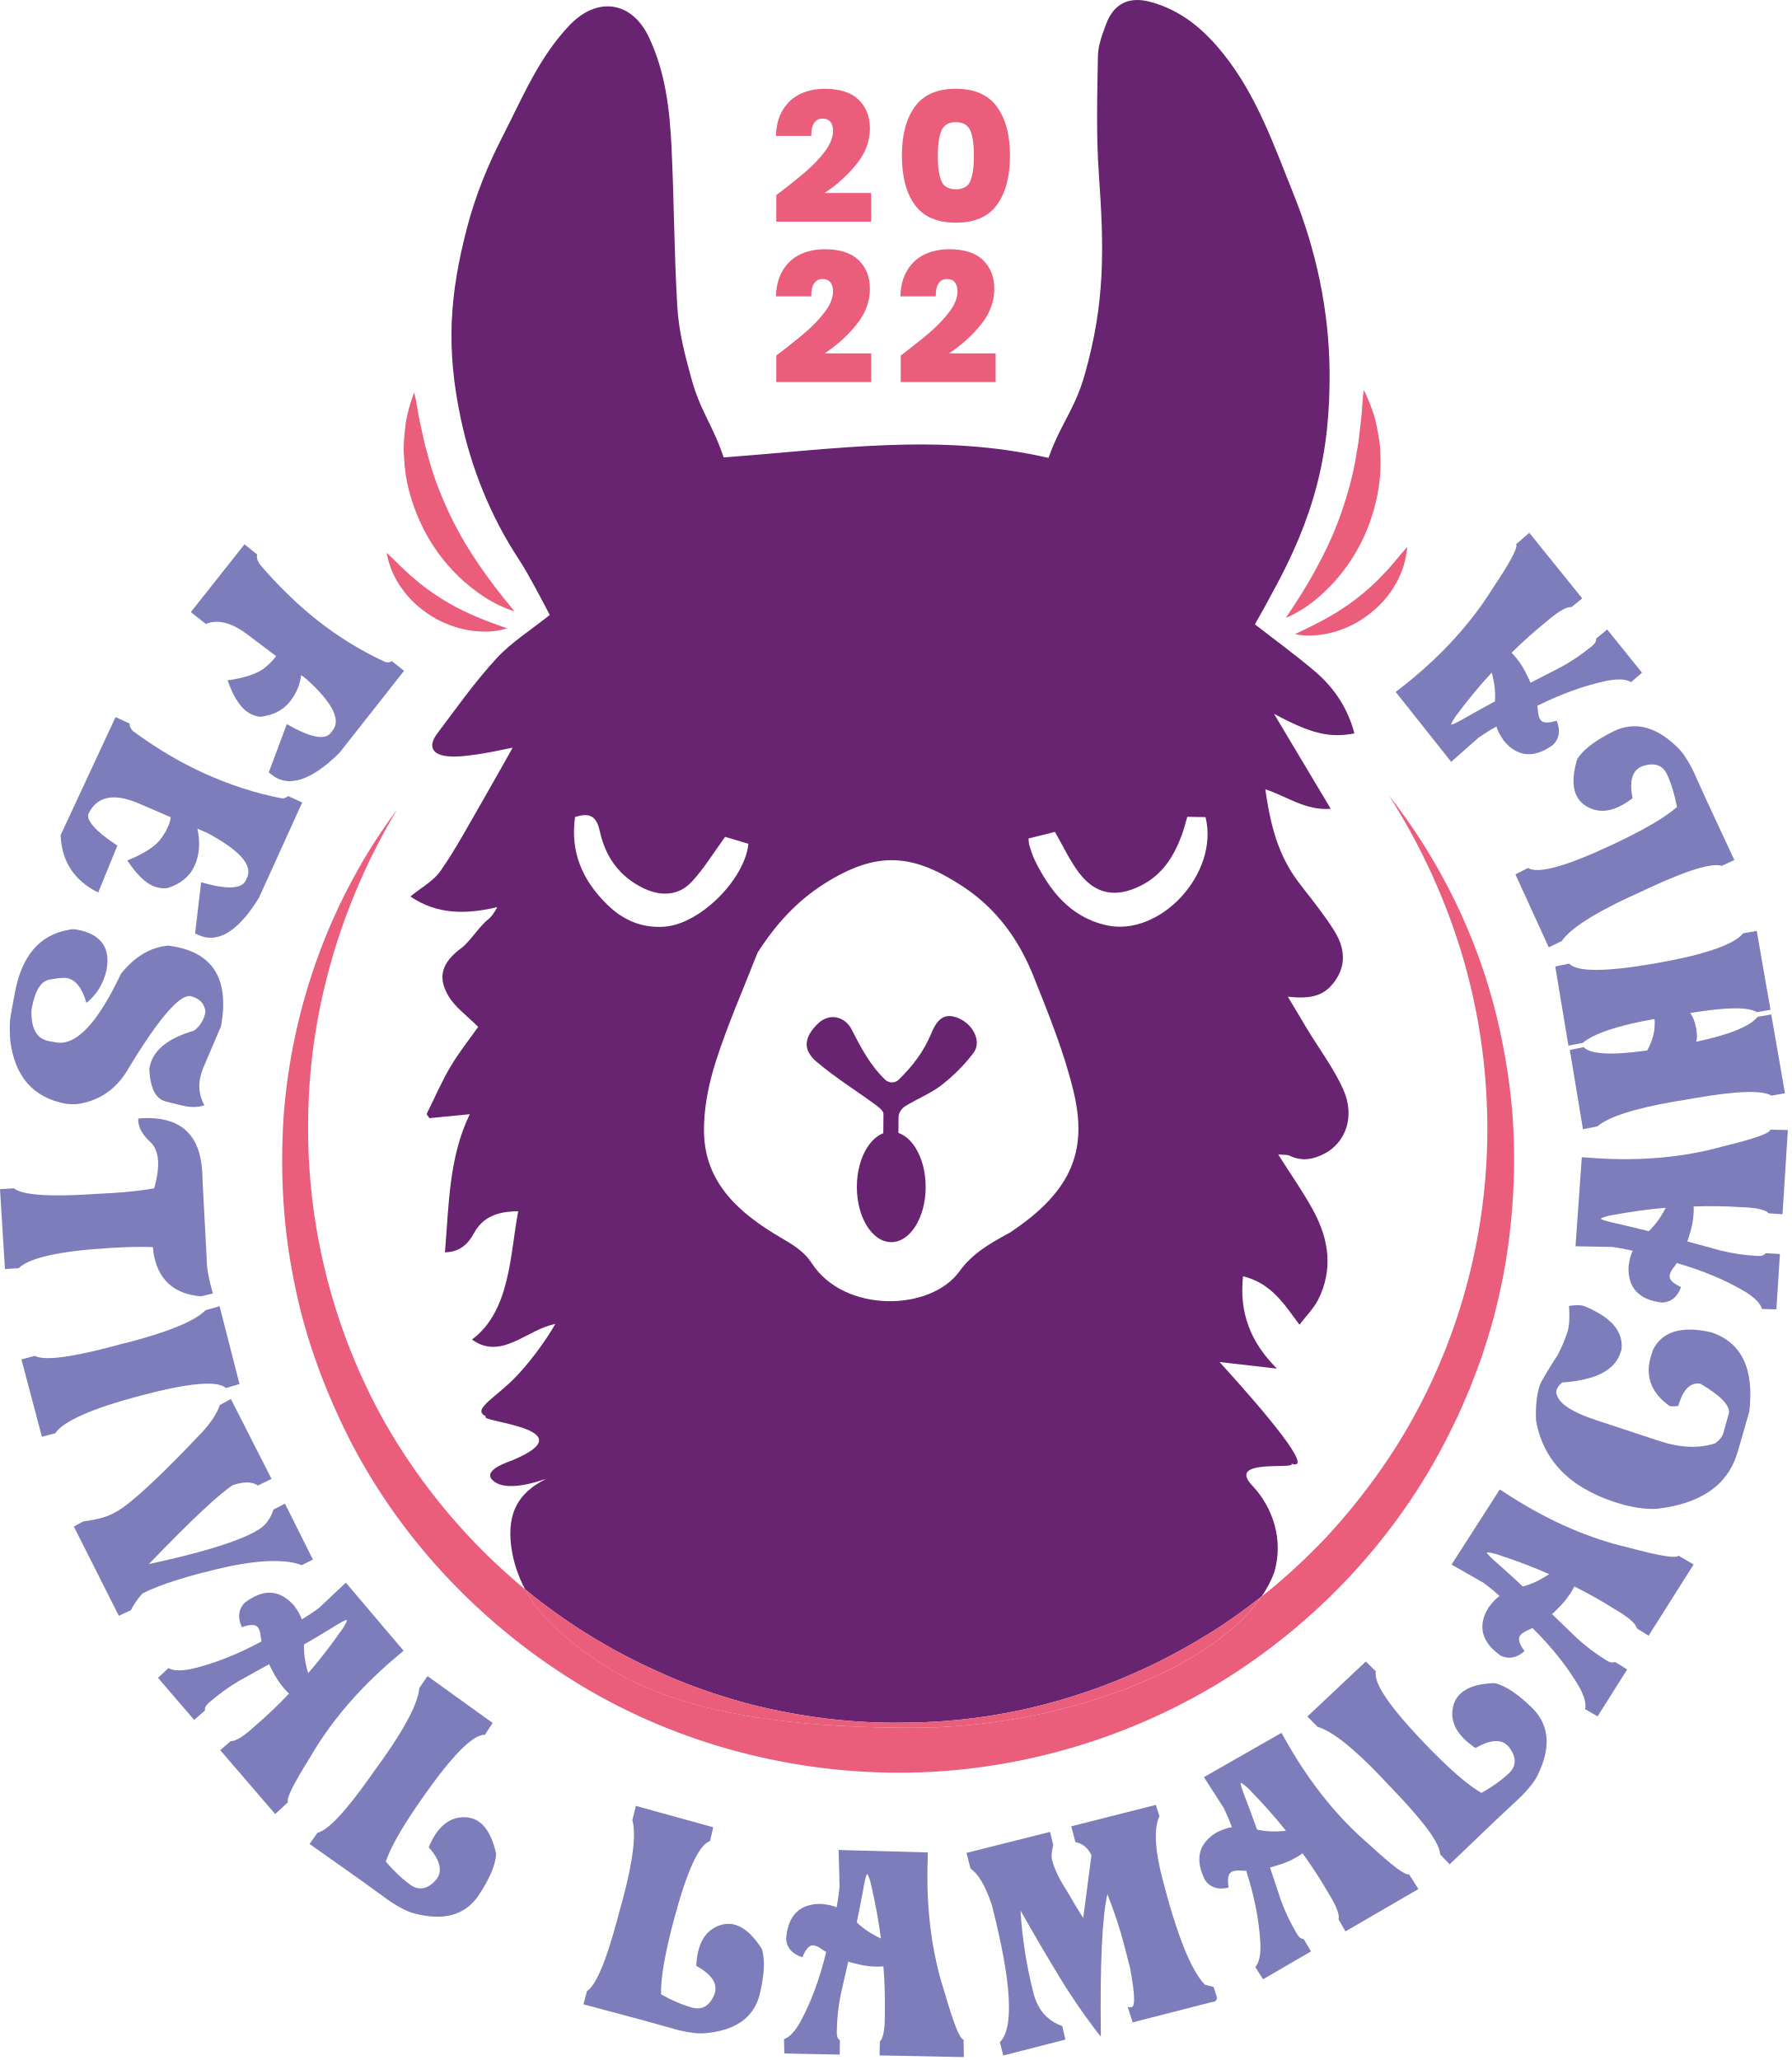
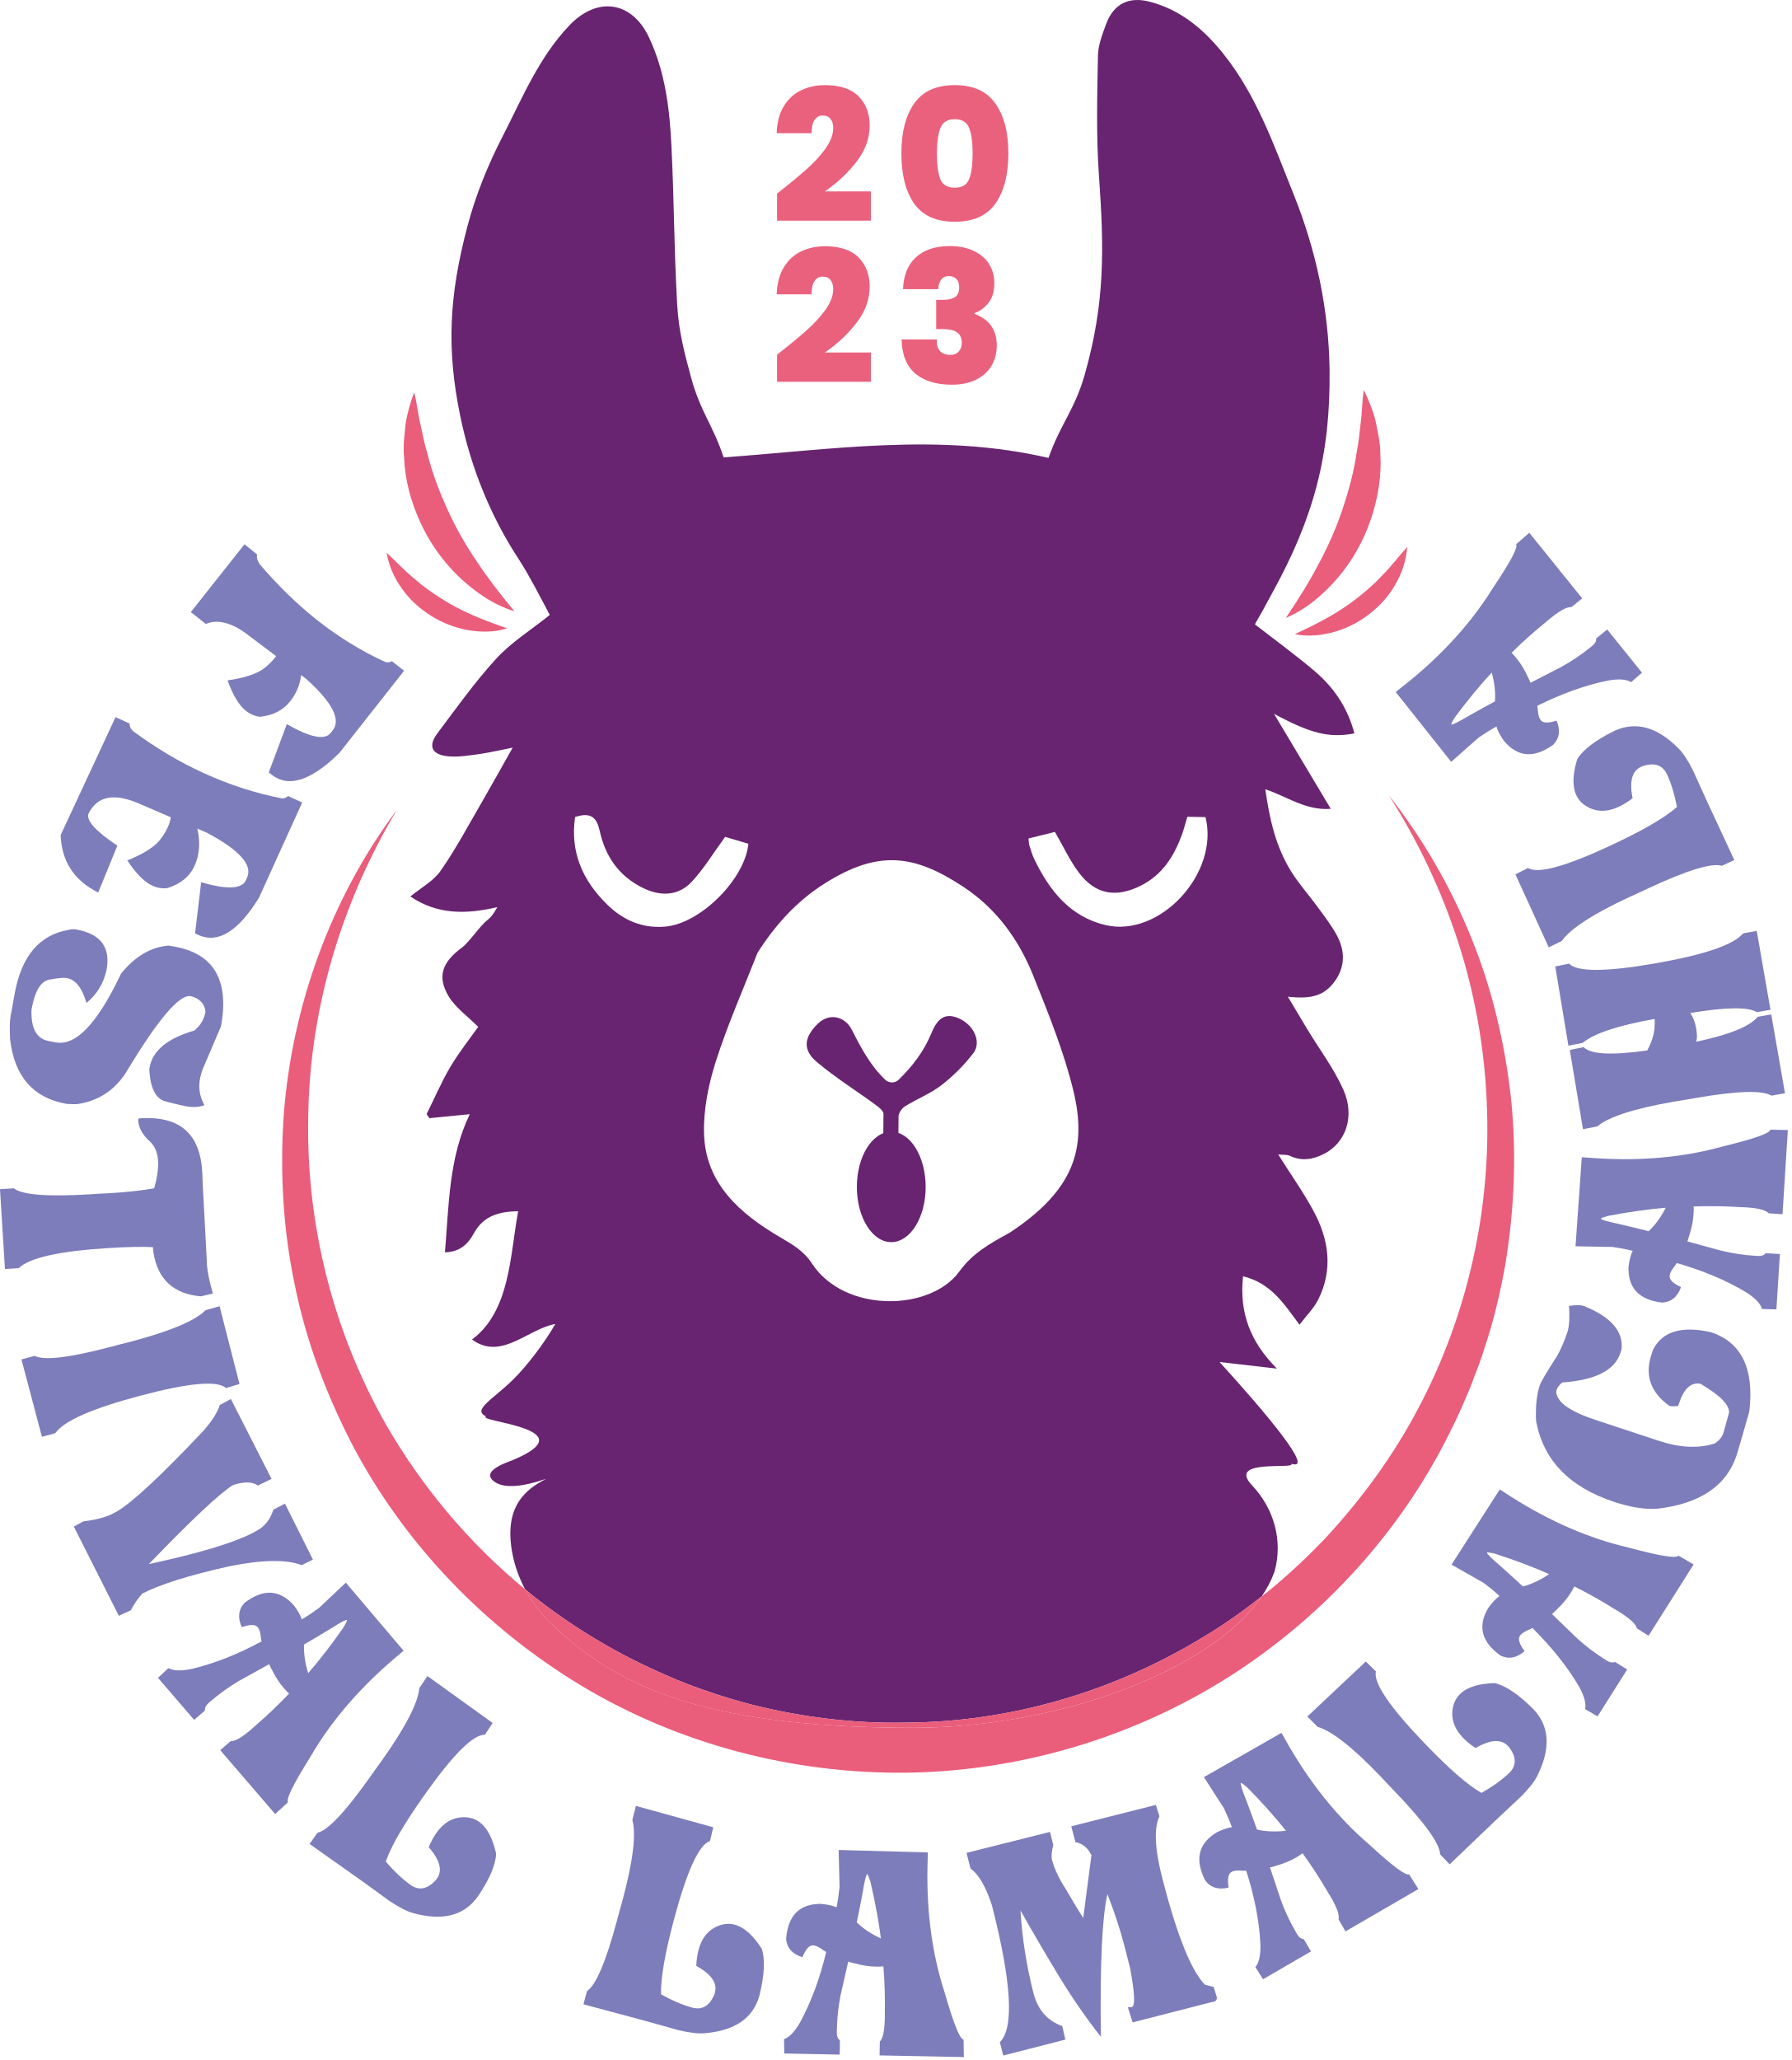
<svg xmlns="http://www.w3.org/2000/svg" width="467" height="537" viewBox="0 0 467 537" fill="none">
  <g id="Lama4">
    <g id="Group">
      <path id="Vector" d="M227.25 316.341C230.58 313.951 235.01 314.001 238.82 315.551C242.88 317.201 238.61 309.711 234.34 309.191C234.28 302.921 234.16 296.981 234.26 291.041C234.28 290.131 235.11 288.911 235.94 288.401C239.05 286.461 242.59 285.081 245.46 282.871C248.56 280.471 251.42 277.601 253.78 274.501C255.99 271.591 253.8 267.091 249.93 265.441C246.53 263.991 244.48 265.271 242.85 269.271C240.93 273.971 237.93 277.941 234.26 281.491C233.28 282.441 231.7 282.361 230.72 281.411C226.85 277.671 224.44 273.101 222.09 268.461C220.25 264.821 216.12 264.001 213.19 266.881C209.59 270.421 209.18 273.671 212.99 276.871C217.8 280.921 223.21 284.301 228.31 288.031C229.14 288.641 230.33 289.581 230.33 290.361C230.33 296.711 230.08 303.071 229.9 309.461C224.96 311.421 223.55 318.991 227.25 316.341Z" fill="#682470" />
      <path id="Vector_2" d="M176.25 437.811C182.58 440.391 189.07 442.541 195.68 444.291C208.91 447.631 222.59 449.351 236.25 449.041C263.6 448.921 290.72 440.851 314.03 426.541C319.24 423.451 324.14 419.891 328.92 416.171C330.33 414.101 331.45 411.991 332.22 409.831L332.28 409.631C334.54 401.641 332.12 393.221 326.41 387.181C319.75 380.131 337.72 383.161 336.73 381.571C342.82 383.561 330.12 368.411 317.95 355.051C323.33 355.671 327.85 356.191 332.91 356.771C326.01 349.871 323.04 342.231 324.07 332.701C331.31 334.451 334.67 339.761 338.78 345.331C340.53 343.031 342.48 341.111 343.64 338.831C347.58 331.021 346.48 323.211 342.51 315.801C339.86 310.851 336.56 306.221 333.24 300.951C334.54 301.081 335.54 300.941 336.28 301.301C339.37 302.771 342.27 302.261 345.15 300.811C350.82 297.951 353.35 291.091 350.23 284.071C347.78 278.561 344.03 273.601 340.88 268.391C339.26 265.711 337.66 263.011 335.75 259.811C342.25 260.561 345.51 259.381 348.17 255.531C350.81 251.691 350.6 247.601 348.45 243.681C347.07 241.161 345.28 238.841 343.57 236.501C341.35 233.451 338.8 230.611 336.79 227.441C332.64 220.911 330.99 213.611 329.88 205.751C335.68 207.671 340.38 211.341 346.94 210.841C341.99 202.551 337.26 194.641 332.15 186.081C341.89 191.301 346.51 192.401 353.1 191.191C351.44 184.761 347.94 179.401 342.91 175.101C337.91 170.821 332.55 166.941 327.16 162.751C327.92 161.411 328.66 160.121 329.38 158.821C330.15 157.421 330.9 156.001 331.67 154.601C342.61 134.771 346.88 118.461 346.63 96.511C346.45 80.811 343.15 65.281 337.27 50.671C332.16 37.981 327.7 24.991 318.96 14.051C313.93 7.751 307.97 2.631 299.84 0.471C294.29 -1.009 290.32 1.021 288.38 6.261C287.39 8.941 286.29 11.781 286.24 14.561C286.06 24.881 285.76 35.231 286.49 45.511C287.86 64.871 288.14 78.891 282.77 97.741C280.19 106.821 276.54 110.381 273.35 119.371C244.79 112.731 217.06 117.191 188.66 119.231C185.85 110.751 182.62 107.371 180.21 98.541C178.42 91.991 176.92 86.211 176.55 79.471C175.67 63.511 175.82 54.371 175.07 38.411C174.61 28.611 173.48 18.781 169.17 9.691C164.73 0.321 155.78 -1.019 148.52 6.541C140.52 14.881 136.21 25.481 130.97 35.681C127.14 43.141 123.98 50.951 121.84 59.071C117.1 77.041 116.32 90.921 120.07 108.841C122.82 122.001 127.91 134.631 135.3 145.871C137.85 149.751 141.09 156.081 143.33 160.301C138.39 164.261 133.28 167.441 129.4 171.671C123.79 177.781 118.98 184.581 114 191.211C111.51 194.521 112.6 196.791 116.91 197.161C119.6 197.391 122.39 196.931 125.09 196.541C128.11 196.101 131.09 195.391 133.66 194.891C130.97 199.651 128.34 204.401 125.62 209.101C122.13 215.121 118.85 221.291 114.87 227.001C113.01 229.681 109.73 231.441 106.99 233.691C114.06 238.511 121.65 238.351 129.65 236.471C128.91 237.811 128.17 239.001 127.11 239.801C125.21 241.251 122.31 245.641 120.38 247.061C115.26 250.811 113.88 254.641 117 259.771C118.78 262.711 121.89 264.891 124.67 267.681C122.55 270.681 119.73 274.221 117.45 278.051C115.09 282.021 113.28 286.291 111.22 290.421C111.55 290.901 111.62 291.001 111.95 291.481L122.47 290.451C117.01 301.731 117.04 314.091 116 326.461C120.08 326.351 122.1 324.151 123.58 321.441C125.96 317.101 129.87 315.791 135.1 315.751C132.99 326.671 133.13 341.751 123.05 349.181C130.68 354.781 137.47 346.461 144.77 345.141C142.17 349.741 137.48 356.001 133.75 359.651C128.4 364.891 123.05 367.511 126.71 369.221C124.05 370.621 153.33 372.321 133.75 380.591C132.6 381.071 125.72 383.211 128.4 385.831C132.68 390.021 144.76 384.271 141.78 385.831C135.38 389.181 132.14 394.161 133.27 403.051C133.78 407.031 135.05 410.831 136.92 414.331C143.49 419.731 150.5 424.581 157.89 428.791C163.77 432.221 169.96 435.141 176.25 437.811ZM275.03 216.861C277.21 220.621 278.91 224.381 281.37 227.601C285.66 233.211 291 234.071 297.38 230.891C303.06 228.061 306.04 223.231 308.1 217.691C308.63 216.261 308.99 214.781 309.54 212.931C311.11 212.951 312.73 212.981 314.29 213.001C317.93 227.691 302.35 244.511 288.18 241.141C278.85 238.921 273.56 232.021 269.67 224.021C269.11 222.861 268.76 221.601 268.36 220.361C268.22 219.931 268.24 219.451 268.13 218.581C270.7 217.961 273.03 217.371 275.03 216.861ZM214.84 230.411C228.85 221.501 238.24 222.651 251.15 231.171C259.95 236.981 265.7 245.121 269.44 254.481C273.36 264.301 277.4 274.211 279.86 284.421C283.46 299.371 280.04 310.241 263.24 321.341C263.06 321.461 262.85 321.541 262.66 321.651C257.95 324.251 253.49 326.771 250.15 331.401C242.6 341.871 220.2 342.361 211.7 329.391C209.5 326.041 206.62 324.421 203.48 322.581C192.8 316.321 183.9 308.471 183.55 295.491C183.38 289.251 184.69 282.741 186.61 276.731C189.68 267.101 193.81 257.791 197.5 248.351C202.11 241.151 207.55 235.051 214.84 230.411ZM149.93 212.981C154.14 211.601 155.6 213.181 156.37 216.671C157.81 223.231 161.37 228.481 167.83 231.571C172.33 233.721 176.89 233.511 180.27 229.931C183.48 226.531 185.92 222.431 189.05 218.151C190.48 218.571 192.81 219.271 195.11 219.951C194.27 228.981 182.74 240.821 173.29 241.561C167.32 242.031 162.37 239.811 158.27 235.771C151.84 229.471 148.61 222.051 149.93 212.981Z" fill="#682470" />
      <path id="Vector_3" d="M65.07 165.831L71.99 171.041L71.53 171.621C70.79 172.561 69.82 173.481 68.63 174.381C66.67 175.751 63.57 176.751 59.33 177.361C60.72 181.231 62.31 183.881 64.1 185.291C65.19 186.151 66.41 186.671 67.77 186.851C71.18 186.501 73.81 185.161 75.65 182.821C77.23 180.821 78.19 178.541 78.52 175.981L79.89 177.031C86.67 183.151 88.95 187.611 86.72 190.421L86.21 191.071C84.66 193.021 80.86 192.251 74.78 188.771L70.07 201.351L70.8 201.931C75.2 205.421 81.1 203.541 88.47 196.281L89 195.611C90.3 193.971 95.75 187.051 105.35 174.861L102.17 172.351C101.64 172.661 101.08 172.741 100.47 172.581C94.16 169.681 88.21 166.021 82.62 161.601C77.47 157.521 72.51 152.691 67.73 147.111C67.06 146.101 66.83 145.251 67.05 144.551L63.74 141.891L49.75 159.561L53.66 162.651C56.88 161.301 60.68 162.361 65.07 165.831Z" fill="#7D7DBB" />
      <path id="Vector_4" d="M25.6 232.661L30.6 220.441C24.93 216.671 22.42 213.881 23.08 212.091C25.4 207.381 30.01 206.601 36.91 209.761L44.5 213.031C44.47 213.731 44.2 214.641 43.69 215.761C43.18 216.871 42.46 218.011 41.51 219.191C39.93 220.991 37.16 222.691 33.19 224.301C35.46 227.731 37.64 229.921 39.71 230.871C40.98 231.451 42.29 231.661 43.65 231.511C47.09 230.431 49.44 228.501 50.71 225.721C52.01 222.871 52.26 219.631 51.46 216.011L53.99 217.101C62.44 221.611 65.91 225.491 64.42 228.751L64.08 229.501C63.05 231.761 59.17 231.931 52.44 229.991L50.86 243.331L51.7 243.721C56.81 246.061 62.09 242.821 67.52 234.021L67.87 233.241C68.74 231.331 72.38 223.321 78.79 209.191L75.11 207.511C74.68 207.921 74.16 208.121 73.55 208.131C66.64 206.801 59.78 204.581 52.96 201.461C46.8 198.651 40.7 195.021 34.66 190.571C34.03 189.931 33.74 189.291 33.8 188.621L30.12 186.941L29.69 187.871L15.8 217.711C16.09 224.581 19.36 229.571 25.6 232.661Z" fill="#7D7DBB" />
      <path id="Vector_5" d="M17.25 287.741C17.62 287.811 18.51 287.841 19.93 287.841C25.39 287.121 29.67 284.411 32.77 279.721C41.1 265.821 46.75 259.141 49.73 259.681C52.03 260.261 53.31 261.601 53.58 263.721C53.21 265.761 52.22 267.411 50.63 268.651C43.68 270.671 39.8 273.861 39.01 278.221L38.92 278.741C39.18 283.641 40.57 286.431 43.12 287.101C45.66 287.771 47.39 288.191 48.31 288.361C50.25 288.711 51.9 288.631 53.28 288.101C52.09 285.871 51.7 283.631 52.11 281.381C52.28 280.451 52.55 279.501 52.93 278.511L57.62 267.531C59.8 255.541 55.76 248.621 45.51 246.761C45.01 246.671 44.48 246.581 43.94 246.501C39.34 246.861 35.21 249.291 31.55 253.811C25.47 266.701 19.82 272.681 14.6 271.731L12.74 271.391C9.56 270.811 8.05 268.111 8.21 263.281L8.29 262.821C9.12 258.251 10.66 255.771 12.92 255.361C15.17 254.951 16.67 254.821 17.41 254.951C19.7 255.371 21.41 257.531 22.54 261.441C25.25 259.261 27 256.381 27.79 252.781C28.85 246.941 26.24 243.451 19.95 242.311C19.16 242.171 18.44 242.201 17.77 242.421C10.25 243.741 5.6 249.271 3.83 259.001L2.74 265.021C2.52 266.211 2.49 268.201 2.64 270.971C3.76 280.581 8.63 286.181 17.25 287.741Z" fill="#7D7DBB" />
      <path id="Vector_6" d="M39.87 325.101L39.99 326.421C41.09 333.481 45.22 337.321 52.37 337.931L55.51 337.181C54.59 334.071 54.06 331.471 53.93 329.351C53.9 328.881 53.88 328.411 53.88 327.941L52.85 308.661C52.83 307.561 52.79 306.581 52.74 305.721C52.69 304.861 52.62 304.121 52.54 303.491C51.44 295.101 46.35 291.091 37.27 291.481L36.77 291.511L36.04 291.611C36.03 291.791 36.03 291.971 36.04 292.171C36.16 294.081 37.24 295.951 39.28 297.771C40.43 298.921 41.08 300.531 41.21 302.601C41.33 304.581 40.99 306.961 40.19 309.761C37.3 310.311 33.52 310.731 28.87 311.021C27.94 311.081 26.98 311.121 25.99 311.171L23.64 311.321C12.47 312.011 5.79 311.491 3.6 309.771L0 309.991L1.29 330.811L4.87 330.591C7.65 327.881 15.46 326.131 28.31 325.341C33.15 325.041 37 324.961 39.87 325.101Z" fill="#7D7DBB" />
      <path id="Vector_7" d="M58.91 361.841L62.44 360.781L57.25 340.511L53.61 341.531C50.88 344.281 44.42 347.001 34.22 349.711C33.28 349.961 32.3 350.211 31.29 350.451L29.01 351.051C18.19 353.921 11.54 354.721 9.05 353.451L5.59 354.371L10.93 374.541L14.4 373.621C16.6 370.421 24.02 367.151 36.68 363.801C49.27 360.471 56.68 359.811 58.91 361.841Z" fill="#7D7DBB" />
      <path id="Vector_8" d="M78.67 408.001L81.58 406.551L74.29 391.961L71.29 393.521C70.43 396.131 68.99 397.961 66.96 398.991C66.57 399.241 66.13 399.481 65.66 399.721C60.67 402.261 51.72 404.931 38.8 407.731C49.96 396.151 57.27 389.291 60.74 387.131C63.61 386.181 65.77 386.211 67.24 387.251L70.79 385.511L60.19 364.691L57.31 366.261C56.64 368.311 55.15 370.621 52.84 373.191C41.85 384.811 34.37 391.761 30.4 394.051L29.13 394.701C27.47 395.541 24.99 396.181 21.69 396.611L19.25 397.951L30.98 421.201L34.12 419.761C34.82 418.321 35.82 416.871 37.11 415.401C41.88 412.971 49.4 410.611 59.68 408.321C68.28 406.571 74.62 406.461 78.67 408.001Z" fill="#7D7DBB" />
      <path id="Vector_9" d="M80.88 458.041C86.13 448.981 93.27 440.561 102.31 432.781C103.1 432.101 104.07 431.281 105.22 430.311L90.16 412.561L83.18 419.151C81.58 420.321 80.08 421.311 78.66 422.141C78.39 421.181 77.71 419.971 76.63 418.501C72.91 414.311 68.61 414.091 63.73 417.851C62.14 419.601 61.92 421.711 63.04 424.181C65.16 423.421 66.53 423.411 67.17 424.151C67.54 424.581 67.79 425.241 67.92 426.141C68.01 426.891 68.1 427.471 68.19 427.881C61.91 431.271 55.87 433.651 50.06 435.031C47.22 435.631 45.18 435.571 43.93 434.831L41.19 437.381L50.62 448.341L53.45 445.871C53.33 445.221 53.66 444.561 54.45 443.881L54.8 443.581C57.21 441.501 59.71 439.711 62.29 438.191C65.36 436.501 67.99 435.041 70.17 433.821C70.29 434.131 70.58 434.701 71.02 435.521C71.84 437.191 72.83 438.691 73.98 440.031C74.58 440.731 75.04 441.211 75.36 441.481C72.53 444.461 69.6 447.251 66.58 449.851C66.2 450.201 65.85 450.521 65.49 450.821C63.03 452.941 61.25 453.951 60.15 453.871L57.41 456.231L71.75 472.891L75.11 469.771C74.49 469.091 76.42 465.171 80.88 458.041ZM86.12 424.611C88.84 422.891 90.29 422.131 90.45 422.321C90.54 422.421 90.21 423.111 89.46 424.371C86.32 428.861 83.28 432.791 80.35 436.161C79.54 433.551 79.17 431.061 79.26 428.691C81.85 427.191 84.13 425.831 86.12 424.611Z" fill="#7D7DBB" />
      <path id="Vector_10" d="M121.18 473.711C117.13 473.611 113.99 476.211 111.77 481.521C114.99 485.211 115.53 488.151 113.39 490.351C111.25 492.551 109.1 492.861 106.93 491.291C104.77 489.721 102.65 487.711 100.58 485.281C101.9 481.341 105.25 475.581 110.61 467.991C118.14 457.351 123.4 452.101 126.41 452.221L128.44 449.141L111.45 436.921L109.32 440.041C108.99 443.901 105.78 450.131 99.68 458.751C99.12 459.541 98.53 460.361 97.91 461.201L96.55 463.121C90.09 472.261 85.49 477.141 82.78 477.761L80.71 480.681L94.24 490.251C98.45 493.311 100.92 495.091 101.62 495.591C104.09 497.231 106.1 498.261 107.67 498.691C115.38 500.841 121.03 499.391 124.61 494.331C127.65 489.841 129.22 486.131 129.34 483.211C127.96 476.981 125.24 473.811 121.18 473.711Z" fill="#7D7DBB" />
      <path id="Vector_11" d="M187.65 501.891C183.81 503.201 181.77 506.731 181.53 512.481C185.83 514.821 187.36 517.401 186.11 520.201C184.86 523.001 182.95 524.041 180.38 523.321C177.81 522.601 175.12 521.451 172.34 519.881C172.22 515.721 173.36 509.161 175.76 500.191C179.13 487.601 182.25 480.851 185.11 479.921L185.95 476.331L165.78 470.761L164.86 474.431C165.89 478.161 165.04 485.131 162.31 495.321C162.06 496.261 161.79 497.231 161.5 498.231L160.89 500.511C157.99 511.321 155.38 517.491 153.04 519.021L152.11 522.481L168.12 526.771C173.14 528.181 176.06 529.001 176.89 529.221C179.77 529.901 182.02 530.171 183.64 530.031C191.62 529.381 196.42 526.061 198.02 520.081C199.31 514.811 199.5 510.791 198.6 508.011C195.15 502.611 191.49 500.581 187.65 501.891Z" fill="#7D7DBB" />
      <path id="Vector_12" d="M246.31 519.521C243.06 509.571 241.56 498.631 241.8 486.711C241.82 485.671 241.86 484.401 241.9 482.891L218.64 482.251L218.88 491.851C218.68 493.821 218.42 495.601 218.1 497.211C217.2 496.771 215.85 496.471 214.03 496.301C208.42 496.271 205.4 499.331 204.94 505.481C205.18 507.831 206.6 509.411 209.19 510.211C210.04 508.131 210.95 507.091 211.93 507.111C212.5 507.121 213.16 507.381 213.92 507.881C214.54 508.311 215.03 508.631 215.4 508.841C213.73 515.771 211.47 521.871 208.63 527.121C207.19 529.631 205.78 531.111 204.4 531.551L204.47 535.301L218.92 535.591L218.97 531.841C218.41 531.501 218.14 530.811 218.16 529.771L218.17 529.311C218.23 526.121 218.56 523.071 219.14 520.141C219.93 516.731 220.6 513.801 221.14 511.351C221.45 511.471 222.06 511.631 222.98 511.851C224.77 512.351 226.55 512.621 228.31 512.651C229.23 512.671 229.89 512.651 230.31 512.591C230.64 516.691 230.76 520.731 230.68 524.711C230.69 525.221 230.69 525.711 230.68 526.171C230.61 529.421 230.18 531.431 229.38 532.181L229.31 535.801L251.29 536.241L251.21 531.661C250.27 531.641 248.64 527.601 246.31 519.521ZM223.37 501.131C223.98 498.201 224.49 495.591 224.91 493.301C225.44 490.121 225.84 488.541 226.09 488.551C226.23 488.561 226.52 489.261 226.96 490.661C228.2 495.991 229.1 500.881 229.66 505.321C227.18 504.171 225.08 502.781 223.37 501.131Z" fill="#7D7DBB" />
      <path id="Vector_13" d="M316.41 517.961L314.1 517.351C310.48 513.571 306.79 504.311 303.01 489.571C301.05 481.941 300.81 476.571 302.28 473.451L301.34 470.501L279.29 476.081L280.38 480.221C282.2 480.531 283.59 481.661 284.55 483.601L282.41 499.981C281.38 498.421 279.89 495.941 277.93 492.561C276.09 489.741 274.87 487.141 274.26 484.771C274.05 483.961 274.16 482.681 274.59 480.951L273.75 477.541L251.98 483.011L253.03 487.121C255.08 488.491 256.93 491.651 258.58 496.591C263.74 516.731 264.43 528.661 260.67 532.361L261.56 535.831L277.75 531.681L276.94 528.151C273.06 526.791 270.54 523.911 269.42 519.501C267.63 512.491 266.5 505.341 266.05 498.031C269.56 504.231 272.97 510.051 276.28 515.481C279.59 520.911 283.17 526.071 287.01 530.951C286.75 512.251 287.32 499.851 288.71 493.771C290.59 498.561 292.05 503.021 293.11 507.131L294.62 513.011C295.85 519.571 296 522.971 295.05 523.211C295.03 523.221 294.69 523.221 294.03 523.231L295.29 527.191L316.21 521.831L316.26 521.891C317.07 521.681 317.39 521.201 317.19 520.451C317.07 520.041 316.81 519.211 316.41 517.961Z" fill="#7D7DBB" />
      <path id="Vector_14" d="M356.87 480.741C348.92 473.921 341.96 465.351 335.98 455.041C335.46 454.141 334.83 453.041 334.09 451.721L313.87 463.261L319.06 471.331C319.91 473.111 320.62 474.781 321.17 476.321C320.18 476.411 318.86 476.861 317.22 477.651C312.42 480.541 311.42 484.731 314.22 490.211C315.65 492.091 317.68 492.701 320.31 492.051C319.95 489.831 320.2 488.471 321.04 487.981C321.53 487.691 322.23 487.571 323.14 487.611C323.89 487.661 324.49 487.681 324.9 487.661C327.07 494.451 328.31 500.831 328.6 506.801C328.67 509.701 328.24 511.691 327.28 512.781L329.29 515.951L341.79 508.691L339.88 505.461C339.22 505.461 338.63 505.011 338.11 504.111L337.88 503.711C336.28 500.951 334.97 498.171 333.95 495.361C332.86 492.031 331.9 489.181 331.1 486.811C331.43 486.751 332.04 486.571 332.93 486.281C334.72 485.781 336.38 485.091 337.91 484.201C338.71 483.741 339.27 483.381 339.59 483.111C342 486.441 344.2 489.831 346.2 493.281C346.47 493.711 346.73 494.131 346.96 494.531C348.59 497.341 349.26 499.281 348.97 500.341L350.78 503.471L369.79 492.441L367.34 488.571C366.55 489.051 363.05 486.441 356.87 480.741ZM327.72 476.941C326.71 474.121 325.8 471.621 324.97 469.451C323.78 466.461 323.29 464.901 323.51 464.771C323.63 464.701 324.24 465.151 325.34 466.121C329.18 470.031 332.48 473.741 335.26 477.241C332.56 477.561 330.04 477.461 327.72 476.941Z" fill="#7D7DBB" />
      <path id="Vector_15" d="M389.72 438.751C383.33 438.931 379.7 440.991 378.82 444.951C377.94 448.911 379.9 452.491 384.69 455.681C388.93 453.221 391.92 453.251 393.66 455.771C395.41 458.291 395.3 460.471 393.35 462.291C391.39 464.111 389.02 465.811 386.23 467.371C382.62 465.321 377.6 460.931 371.18 454.221C362.18 444.801 358.02 438.631 358.71 435.701L356.08 433.121L340.84 447.461L343.5 450.151C347.22 451.211 352.73 455.551 360.03 463.181C360.7 463.881 361.39 464.621 362.09 465.381L363.72 467.081C371.46 475.171 375.37 480.611 375.46 483.401L377.94 485.991L389.92 474.531C393.73 470.981 395.95 468.901 396.57 468.301C398.65 466.191 400.05 464.411 400.77 462.961C404.36 455.801 404.01 449.981 399.73 445.501C395.9 441.691 392.56 439.431 389.72 438.751Z" fill="#7D7DBB" />
      <path id="Vector_16" d="M424.63 403.441C414.43 401.071 404.29 396.701 394.21 390.331C393.33 389.771 392.26 389.081 391 388.271L378.43 407.861L386.77 412.611C388.35 413.791 389.75 414.941 390.95 416.051C390.12 416.591 389.15 417.591 388.07 419.061C385.15 423.841 386.2 428.021 391.22 431.591C393.36 432.591 395.44 432.201 397.47 430.401C396.12 428.601 395.71 427.281 396.24 426.451C396.54 425.971 397.1 425.541 397.92 425.151C398.61 424.851 399.14 424.591 399.51 424.381C404.58 429.401 408.63 434.481 411.65 439.631C413.06 442.171 413.59 444.141 413.25 445.541L416.5 447.421L424.22 435.201L421.04 433.221C420.46 433.521 419.72 433.391 418.84 432.841L418.45 432.601C415.76 430.901 413.31 429.041 411.11 427.021C408.59 424.571 406.43 422.491 404.62 420.761C404.89 420.561 405.34 420.121 406 419.441C407.36 418.161 408.5 416.781 409.45 415.291C409.94 414.511 410.27 413.931 410.44 413.551C414.12 415.391 417.64 417.371 421.01 419.501C421.45 419.761 421.87 420.011 422.26 420.251C425.01 421.991 426.5 423.391 426.74 424.471L429.8 426.401L441.54 407.821L437.58 405.521C437.06 406.311 432.75 405.621 424.63 403.441ZM397.04 413.561C394.84 411.531 392.88 409.741 391.13 408.191C388.69 406.091 387.54 404.931 387.67 404.721C387.74 404.611 388.49 404.721 389.93 405.071C395.14 406.761 399.78 408.521 403.87 410.341C401.61 411.871 399.34 412.951 397.04 413.561Z" fill="#7D7DBB" />
      <path id="Vector_17" d="M446.09 347.291C438.42 345.541 433.37 347.071 430.95 351.861L430.54 353.121C428.76 358.521 430.32 362.971 435.22 366.481C435.68 366.631 436.45 366.641 437.52 366.501L437.79 365.691C439.01 361.991 440.84 360.321 443.28 360.691C448.39 363.681 450.89 366.201 450.78 368.241L449.3 373.571C448.97 374.581 448.24 375.471 447.12 376.251C442.89 377.641 438.01 377.421 432.49 375.601L415.98 370.151C410.25 368.261 406.93 366.201 406.03 363.991C405.71 363.411 405.64 362.851 405.82 362.311C406.03 361.661 406.52 361.021 407.3 360.381C415.9 359.791 420.95 357.231 422.45 352.691L422.74 351.821C423.3 347.101 420.04 343.311 412.97 340.461C412.05 340.151 410.74 340.151 409.06 340.441C409.25 343.251 409.14 345.431 408.72 346.981L408.6 347.341C407.91 349.431 407.08 351.381 406.11 353.201C403.28 357.611 401.73 360.231 401.46 361.041L401.44 361.101C400.62 363.581 400.3 366.641 400.46 370.311C402.29 380.571 409.08 387.631 420.82 391.511C424.96 392.881 428.64 393.481 431.86 393.321C443.13 392.051 450.1 387.381 452.76 379.331C453.11 378.251 454.21 374.461 456.06 367.951C457.37 356.811 454.06 349.921 446.09 347.291Z" fill="#7D7DBB" />
      <path id="Vector_18" d="M453.7 314.671C454.21 314.681 454.7 314.701 455.16 314.731C458.41 314.941 460.39 315.451 461.11 316.291L464.72 316.521L466.11 294.581L461.53 294.471C461.47 295.411 457.35 296.861 449.18 298.841C439.1 301.661 428.1 302.691 416.2 301.931C415.16 301.871 413.89 301.771 412.39 301.661L410.75 324.881L420.35 325.051C422.31 325.331 424.08 325.671 425.67 326.061C425.19 326.931 424.83 328.281 424.58 330.081C424.32 335.681 427.24 338.841 433.35 339.561C435.71 339.411 437.35 338.071 438.26 335.511C436.21 334.581 435.22 333.621 435.28 332.641C435.32 332.071 435.6 331.431 436.13 330.691C436.59 330.091 436.93 329.611 437.15 329.251C444.01 331.221 450 333.741 455.13 336.811C457.58 338.361 458.99 339.831 459.37 341.231L463.12 341.321L464.04 326.891L460.3 326.681C459.93 327.231 459.23 327.461 458.19 327.401L457.72 327.371C454.54 327.171 451.5 326.711 448.6 325.991C445.23 325.051 442.33 324.261 439.91 323.611C440.04 323.301 440.23 322.701 440.49 321.791C441.07 320.021 441.41 318.261 441.52 316.501C441.58 315.581 441.59 314.911 441.55 314.501C445.68 314.361 449.72 314.411 453.7 314.671ZM429.83 320.951C426.93 320.221 424.34 319.591 422.07 319.071C418.92 318.401 417.36 317.941 417.37 317.681C417.38 317.541 418.09 317.281 419.51 316.901C424.9 315.891 429.82 315.201 434.27 314.841C433.03 317.281 431.55 319.321 429.83 320.951Z" fill="#7D7DBB" />
      <path id="Vector_19" d="M409.08 251.191L405.47 251.941L408.9 272.581L412.61 271.871C415.5 269.421 421.76 267.331 431.36 265.621C431.43 266.141 431.42 267.041 431.32 268.311C431.11 270.061 430.49 271.891 429.46 273.831C420.14 275.141 414.62 274.851 412.87 272.961L409.26 273.711L412.69 294.351L416.41 293.641C419.36 291.141 426.04 288.981 436.44 287.171C437.39 287.001 438.39 286.841 439.42 286.681L441.74 286.281C452.77 284.361 459.46 284.141 461.83 285.611L465.36 285.001L461.78 264.441L458.25 265.061C456.15 267.591 450.79 269.761 442.17 271.561C442.48 270.911 442.49 269.741 442.2 268.041C441.92 266.441 441.41 265.121 440.67 264.071C450.01 262.521 455.8 262.451 458.05 263.851L461.58 263.231L458 242.671L454.47 243.291C452.01 246.281 444.32 248.911 431.43 251.151C418.57 253.381 411.13 253.391 409.08 251.191Z" fill="#7D7DBB" />
      <path id="Vector_20" d="M420.83 190.551C415.97 192.951 412.76 195.381 411.21 197.861C409.33 203.971 410.12 208.081 413.59 210.181C417.06 212.281 421.08 211.581 425.63 208.071C424.66 203.271 425.65 200.451 428.6 199.601C431.55 198.751 433.57 199.551 434.67 201.991C435.77 204.431 436.61 207.221 437.2 210.361C434.09 213.131 428.33 216.471 419.91 220.401C408.1 225.911 400.92 227.861 398.37 226.261L395.08 227.921L403.77 246.951L407.17 245.301C409.37 242.111 415.25 238.291 424.81 233.831C425.69 233.421 426.61 233.001 427.56 232.581L429.69 231.581C439.84 226.851 446.24 224.891 448.91 225.701L452.16 224.191L445.16 209.171C443.02 204.421 441.77 201.651 441.4 200.871C440.07 198.231 438.83 196.331 437.68 195.181C432.07 189.471 426.44 187.931 420.83 190.551Z" fill="#7D7DBB" />
      <path id="Vector_21" d="M363.87 180.381L378.34 198.601L385.53 192.241C387.16 191.131 388.7 190.181 390.14 189.391C390.38 190.361 391.02 191.591 392.06 193.091C395.65 197.401 399.94 197.751 404.93 194.151C406.57 192.451 406.87 190.351 405.82 187.851C403.68 188.541 402.3 188.511 401.69 187.751C401.34 187.311 401.1 186.641 401 185.741C400.93 184.991 400.86 184.411 400.78 183.991C407.16 180.811 413.28 178.621 419.14 177.421C421.99 176.911 424.03 177.041 425.25 177.821L428.08 175.351L419.01 164.091L416.11 166.471C416.21 167.121 415.85 167.771 415.04 168.421L414.68 168.711C412.2 170.711 409.65 172.431 407.03 173.861C403.91 175.451 401.24 176.821 399.02 177.981C398.91 177.671 398.64 177.091 398.22 176.251C397.45 174.561 396.51 173.021 395.41 171.651C394.83 170.931 394.39 170.441 394.08 170.161C397 167.271 400.02 164.581 403.12 162.081C403.5 161.751 403.88 161.431 404.24 161.141C406.77 159.101 408.58 158.141 409.68 158.261L412.5 155.991L398.7 138.881L395.25 141.891C395.84 142.621 393.79 146.481 389.1 153.451C383.57 162.341 376.16 170.521 366.88 178.011C366.05 178.661 365.05 179.451 363.87 180.381ZM379.42 186.821C382.7 182.441 385.87 178.601 388.9 175.321C389.63 177.951 389.92 180.461 389.75 182.831C387.12 184.251 384.79 185.541 382.76 186.691C379.99 188.321 378.52 189.041 378.36 188.841C378.28 188.741 378.63 188.061 379.42 186.821Z" fill="#7D7DBB" />
      <path id="Vector_22" d="M335.24 161.071C340.55 158.821 345.04 154.991 348.79 150.611C352.54 146.201 355.48 141.021 357.36 135.471C359.25 129.941 360.24 124.031 359.86 118.221C359.87 115.321 359.17 112.461 358.61 109.661C357.9 106.881 356.78 104.201 355.57 101.651C355.08 104.541 355.16 107.261 354.77 109.971C354.44 112.671 354.25 115.301 353.7 117.891C352.96 123.081 351.59 128.051 349.95 132.901C348.32 137.761 346.22 142.491 343.72 147.131C341.27 151.811 338.42 156.331 335.24 161.071Z" fill="#EA5D7B" />
      <path id="Vector_23" d="M353.8 155.931C349.06 159.671 343.71 162.471 337.59 165.301C340.96 166.031 344.45 165.651 347.76 164.751C351.08 163.821 354.24 162.221 356.99 160.081C359.74 157.951 362.15 155.321 363.82 152.281C365.59 149.311 366.59 145.951 366.88 142.571C364.56 145.131 362.72 147.661 360.51 149.841C358.44 152.111 356.16 154.081 353.8 155.931Z" fill="#EA5D7B" />
      <path id="Vector_24" d="M109.55 136.091C111.97 141.431 115.42 146.281 119.59 150.301C123.77 154.281 128.61 157.641 134.12 159.351C130.48 154.951 127.2 150.741 124.28 146.331C121.33 141.971 118.77 137.471 116.66 132.801C114.54 128.131 112.68 123.331 111.43 118.241C110.63 115.721 110.18 113.121 109.58 110.471C108.93 107.811 108.74 105.101 107.96 102.271C107.01 104.931 106.16 107.711 105.74 110.551C105.46 113.391 105.05 116.301 105.35 119.191C105.54 125.001 107.12 130.771 109.55 136.091Z" fill="#EA5D7B" />
      <path id="Vector_25" d="M112.39 160.531C115.34 162.391 118.65 163.661 122.04 164.261C125.42 164.831 128.94 164.861 132.21 163.791C125.83 161.591 120.24 159.341 115.14 156.091C112.61 154.491 110.14 152.751 107.85 150.701C105.43 148.751 103.35 146.421 100.78 144.101C101.4 147.431 102.74 150.671 104.8 153.451C106.78 156.311 109.44 158.681 112.39 160.531Z" fill="#EA5D7B" />
      <path id="Vector_26" d="M320.57 437.001C345.51 421.081 366.05 398.331 378.78 371.781C380.47 368.511 381.81 365.081 383.29 361.731C384.55 358.281 385.99 354.901 387.03 351.371C389.4 344.421 391.05 337.261 392.37 330.071C394.8 315.641 395.43 300.951 393.95 286.481C392.36 272.041 389.02 257.811 383.57 244.451C378.18 231.081 370.9 218.561 362.09 207.341C369.78 219.351 375.85 232.271 380.19 245.671C384.5 259.081 386.98 273.001 387.59 286.951C388.93 314.861 382.65 342.831 369.73 367.181C363.31 379.381 355.12 390.571 345.83 400.661C341.11 405.641 336.1 410.341 330.8 414.691C330.18 415.181 329.55 415.671 328.92 416.161C315.73 435.471 276.07 450.391 238.01 450.391C181.26 450.391 160 438.561 144.15 423.701C141.23 420.971 138.77 417.791 136.9 414.301C122.31 402.291 109.91 387.541 100.46 371.051C86.9 347.051 79.82 319.301 80.35 291.361C80.67 263.411 88.86 235.501 103.52 211.051C86.41 233.911 76.08 262.081 73.94 291.071C73 305.561 73.78 320.261 76.78 334.591C79.62 348.961 84.81 362.841 91.5 375.931C105.05 402.091 126.26 424.181 151.6 439.441C177 454.701 206.8 462.461 236.43 462.101C266.09 461.711 295.59 452.881 320.57 437.001Z" fill="#EA5D7B" />
      <path id="Vector_27" d="M238 450.401C276.06 450.401 315.72 435.471 328.91 416.171C324.13 419.891 319.22 423.451 314.02 426.541C290.72 440.861 263.59 448.921 236.24 449.041C222.58 449.351 208.9 447.631 195.67 444.291C189.07 442.541 182.57 440.401 176.24 437.811C169.96 435.141 163.76 432.221 157.85 428.761C150.46 424.561 143.45 419.711 136.88 414.301C138.75 417.791 141.21 420.971 144.13 423.701C159.99 438.571 181.25 450.401 238 450.401Z" fill="#EA5D7B" />
-       <path id="Vector_28" d="M212.24 32.061C212.76 31.291 213.48 30.911 214.42 30.911C215.33 30.911 216.01 31.191 216.48 31.761C216.95 32.321 217.18 33.111 217.18 34.111C217.18 35.771 216.5 37.521 215.14 39.361C213.78 41.191 212.1 42.971 210.1 44.701C208.09 46.431 205.52 48.481 202.38 50.861V57.781H227.12V50.301H215C218.36 48.041 221.17 45.491 223.42 42.631C225.67 39.781 226.79 36.721 226.79 33.451C226.79 30.411 225.82 27.931 223.88 26.021C221.94 24.111 218.98 23.151 215 23.151C212.7 23.151 210.62 23.581 208.74 24.441C206.86 25.301 205.35 26.651 204.18 28.491C203.01 30.331 202.38 32.641 202.29 35.431H211.51C211.48 33.951 211.72 32.831 212.24 32.061Z" fill="#EA5D7B" />
-       <path id="Vector_29" d="M249.2 58.051C254.09 58.051 257.66 56.501 259.92 53.391C262.18 50.281 263.31 46.001 263.31 40.551C263.31 35.151 262.17 30.901 259.89 27.801C257.61 24.701 254.05 23.141 249.19 23.141C244.34 23.141 240.78 24.691 238.52 27.801C236.26 30.911 235.13 35.161 235.13 40.551C235.13 46.011 236.25 50.291 238.5 53.391C240.75 56.501 244.32 58.051 249.2 58.051ZM245.42 34.081C246.03 32.591 247.3 31.851 249.2 31.851C251.11 31.851 252.37 32.601 252.99 34.081C253.61 35.571 253.91 37.731 253.91 40.551C253.91 43.431 253.61 45.621 253.01 47.111C252.41 48.601 251.14 49.341 249.2 49.341C247.26 49.341 245.99 48.601 245.39 47.111C244.79 45.621 244.49 43.431 244.49 40.551C244.5 37.731 244.8 35.571 245.42 34.081Z" fill="#EA5D7B" />
-       <path id="Vector_30" d="M212.24 73.881C212.76 73.111 213.48 72.731 214.42 72.731C215.33 72.731 216.01 73.011 216.48 73.581C216.95 74.141 217.18 74.931 217.18 75.931C217.18 77.591 216.5 79.341 215.14 81.181C213.78 83.011 212.1 84.791 210.1 86.521C208.09 88.251 205.52 90.301 202.38 92.681V99.601H227.12V92.121H215C218.36 89.861 221.17 87.311 223.42 84.451C225.67 81.601 226.79 78.541 226.79 75.271C226.79 72.231 225.82 69.751 223.88 67.841C221.94 65.931 218.98 64.971 215 64.971C212.7 64.971 210.62 65.401 208.74 66.261C206.86 67.121 205.35 68.471 204.18 70.311C203.02 72.151 202.38 74.461 202.29 77.251H211.51C211.48 75.771 211.72 74.651 212.24 73.881Z" fill="#EA5D7B" />
-       <path id="Vector_31" d="M244.69 73.881C245.21 73.111 245.93 72.731 246.87 72.731C247.78 72.731 248.46 73.011 248.93 73.581C249.4 74.141 249.63 74.931 249.63 75.931C249.63 77.591 248.95 79.341 247.59 81.181C246.23 83.011 244.55 84.791 242.55 86.521C240.54 88.251 237.97 90.301 234.83 92.681V99.601H259.57V92.121H247.44C250.8 89.861 253.61 87.311 255.86 84.451C258.11 81.601 259.23 78.541 259.23 75.271C259.23 72.231 258.26 69.751 256.32 67.841C254.38 65.931 251.42 64.971 247.44 64.971C245.14 64.971 243.06 65.401 241.18 66.261C239.3 67.121 237.79 68.471 236.62 70.311C235.46 72.151 234.82 74.461 234.73 77.251H243.95C243.93 75.771 244.17 74.651 244.69 73.881Z" fill="#EA5D7B" />
+       <path id="Year" d="M202.584 50.464C205.688 48.032 208.232 45.936 210.216 44.176C212.2 42.416 213.864 40.608 215.208 38.752C216.552 36.864 217.224 35.072 217.224 33.376C217.224 32.352 216.984 31.552 216.504 30.976C216.056 30.4 215.384 30.112 214.488 30.112C213.56 30.112 212.84 30.512 212.328 31.312C211.816 32.08 211.576 33.216 211.608 34.72H202.488C202.584 31.872 203.208 29.52 204.36 27.664C205.512 25.776 207.016 24.4 208.872 23.536C210.728 22.64 212.792 22.192 215.064 22.192C219 22.192 221.928 23.168 223.848 25.12C225.768 27.072 226.728 29.6 226.728 32.704C226.728 36.032 225.608 39.152 223.368 42.064C221.16 44.976 218.392 47.584 215.064 49.888H227.064V57.52H202.584V50.464ZM235 39.952C235 34.448 236.12 30.112 238.36 26.944C240.6 23.776 244.12 22.192 248.92 22.192C253.72 22.192 257.24 23.776 259.48 26.944C261.752 30.112 262.888 34.448 262.888 39.952C262.888 45.52 261.768 49.888 259.528 53.056C257.288 56.224 253.752 57.808 248.92 57.808C244.088 57.808 240.552 56.224 238.312 53.056C236.104 49.888 235 45.52 235 39.952ZM253.576 39.952C253.576 37.072 253.272 34.88 252.664 33.376C252.056 31.84 250.808 31.072 248.92 31.072C247.032 31.072 245.784 31.84 245.176 33.376C244.568 34.88 244.264 37.072 244.264 39.952C244.264 42.896 244.552 45.136 245.128 46.672C245.736 48.176 247 48.928 248.92 48.928C250.84 48.928 252.088 48.176 252.664 46.672C253.272 45.136 253.576 42.896 253.576 39.952ZM202.584 92.464C205.688 90.032 208.232 87.936 210.216 86.176C212.2 84.416 213.864 82.608 215.208 80.752C216.552 78.864 217.224 77.072 217.224 75.376C217.224 74.352 216.984 73.552 216.504 72.976C216.056 72.4 215.384 72.112 214.488 72.112C213.56 72.112 212.84 72.512 212.328 73.312C211.816 74.08 211.576 75.216 211.608 76.72H202.488C202.584 73.872 203.208 71.52 204.36 69.664C205.512 67.776 207.016 66.4 208.872 65.536C210.728 64.64 212.792 64.192 215.064 64.192C219 64.192 221.928 65.168 223.848 67.12C225.768 69.072 226.728 71.6 226.728 74.704C226.728 78.032 225.608 81.152 223.368 84.064C221.16 86.976 218.392 89.584 215.064 91.888H227.064V99.52H202.584V92.464ZM235.432 75.376C235.56 71.76 236.68 68.992 238.792 67.072C240.904 65.12 243.848 64.144 247.624 64.144C250.088 64.144 252.184 64.576 253.912 65.44C255.672 66.272 257 67.424 257.896 68.896C258.792 70.336 259.24 71.968 259.24 73.792C259.24 75.968 258.712 77.712 257.656 79.024C256.6 80.304 255.4 81.168 254.056 81.616V81.808C257.928 83.248 259.864 86 259.864 90.064C259.864 92.08 259.4 93.856 258.472 95.392C257.544 96.928 256.2 98.128 254.44 98.992C252.68 99.856 250.584 100.288 248.152 100.288C244.152 100.288 240.984 99.328 238.648 97.408C236.344 95.456 235.144 92.48 235.048 88.48H244.216C244.152 89.76 244.424 90.752 245.032 91.456C245.64 92.16 246.552 92.512 247.768 92.512C248.696 92.512 249.416 92.224 249.928 91.648C250.472 91.072 250.744 90.304 250.744 89.344C250.744 88.128 250.344 87.232 249.544 86.656C248.776 86.08 247.512 85.792 245.752 85.792H244.072V78.16H245.704C246.92 78.192 247.944 78 248.776 77.584C249.64 77.136 250.072 76.256 250.072 74.944C250.072 73.952 249.832 73.216 249.352 72.736C248.872 72.224 248.216 71.968 247.384 71.968C246.456 71.968 245.768 72.304 245.32 72.976C244.904 73.616 244.664 74.416 244.6 75.376H235.432Z" fill="#EA617D" />
    </g>
-     <path id="Vector_32" d="M232.36 323.801C237.314 323.801 241.33 317.358 241.33 309.411C241.33 301.463 237.314 295.021 232.36 295.021C227.406 295.021 223.39 301.463 223.39 309.411C223.39 317.358 227.406 323.801 232.36 323.801Z" fill="#682470" />
+     <path id="Vector_28" d="M232.36 323.801C237.314 323.801 241.33 317.358 241.33 309.411C241.33 301.463 237.314 295.021 232.36 295.021C227.406 295.021 223.39 301.463 223.39 309.411C223.39 317.358 227.406 323.801 232.36 323.801Z" fill="#682470" />
  </g>
</svg>
